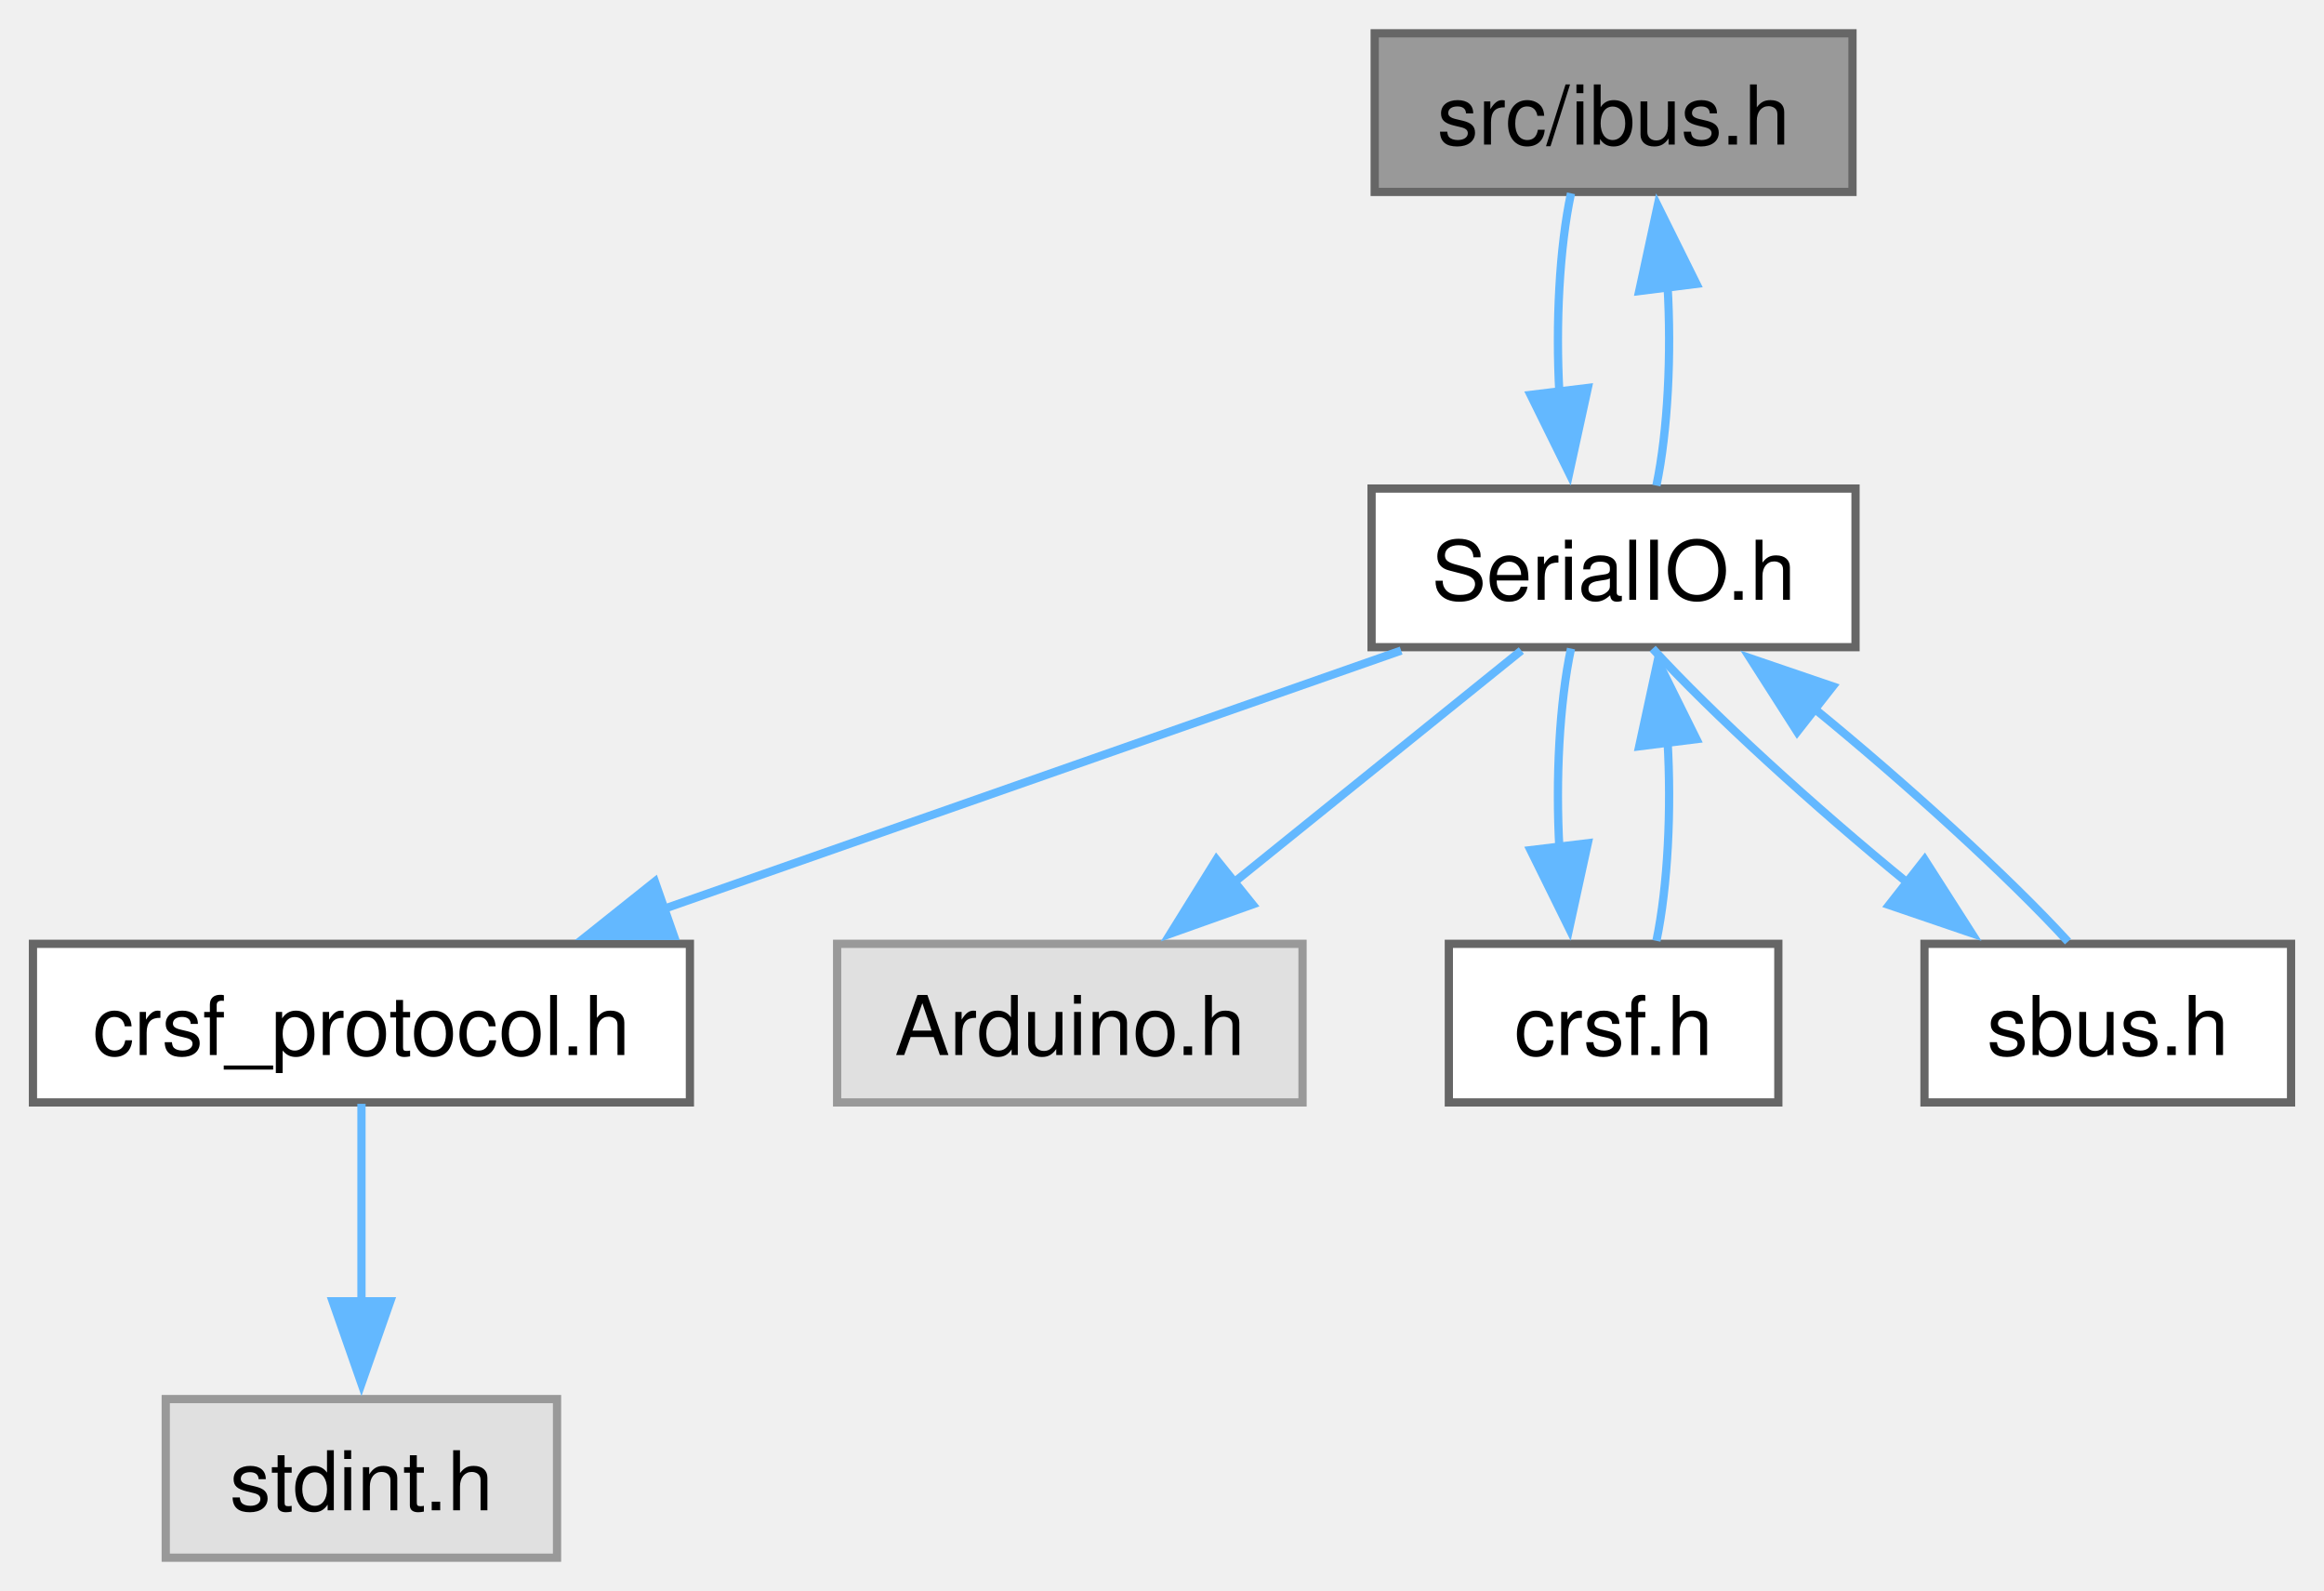
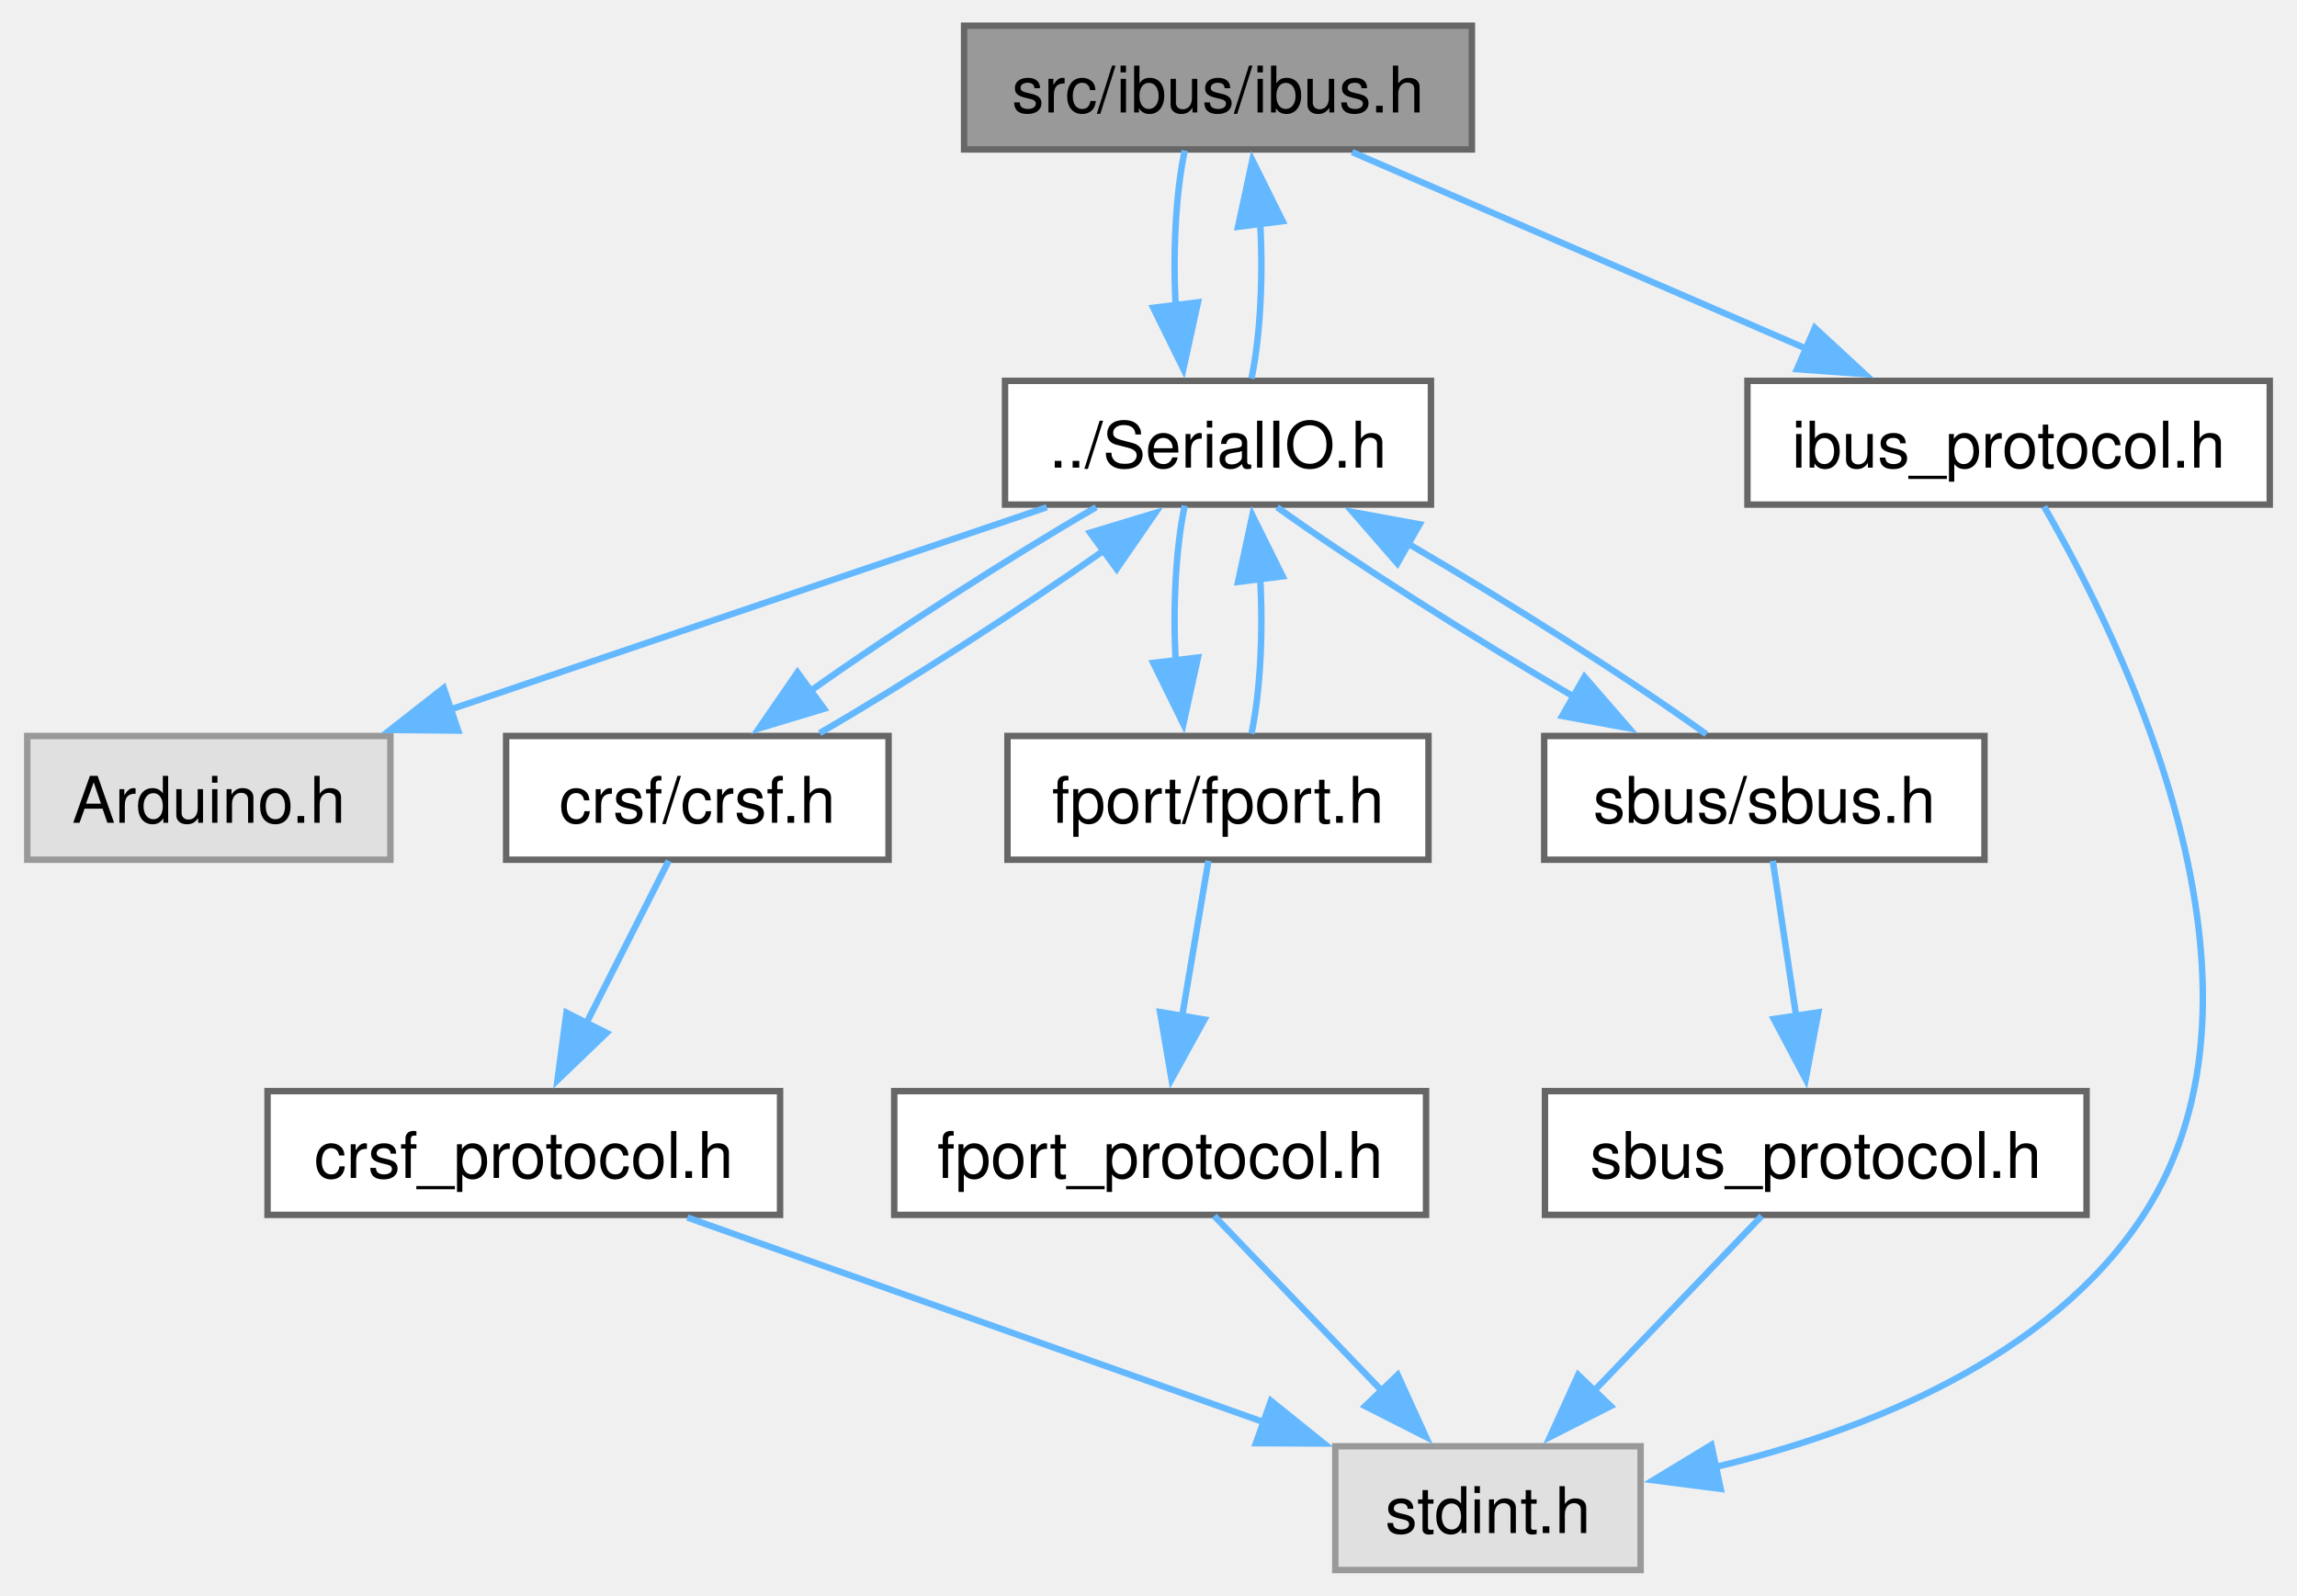
- <svg xmlns="http://www.w3.org/2000/svg" xmlns:xlink="http://www.w3.org/1999/xlink" width="282pt" height="193pt" viewBox="0.00 0.00 282.12 193.00">
-   <g id="graph0" class="graph" transform="scale(1 1) rotate(0) translate(4 189)">
+ <svg xmlns="http://www.w3.org/2000/svg" xmlns:xlink="http://www.w3.org/1999/xlink" width="357pt" height="248pt" viewBox="0.00 0.00 356.88 248.25">
+   <g id="graph0" class="graph" transform="scale(1 1) rotate(0) translate(4 244.25)">
    <g id="Node000001" class="node">
      <g id="a_Node000001">
        <a xlink:title="Header file for the Ibus protocol implementation.">
-           <polygon fill="#999999" stroke="#666666" points="220.88,-185 162.88,-185 162.88,-165.75 220.88,-165.75 220.88,-185" />
-           <text text-anchor="middle" x="191.88" y="-171.5" font-family="Helvetica,sans-Serif" font-size="10.00">src/ibus.h</text>
+           <polygon fill="#999999" stroke="#666666" points="224.75,-240.25 145.75,-240.25 145.75,-221 224.75,-221 224.75,-240.25" />
+           <text text-anchor="middle" x="185.25" y="-226.75" font-family="Helvetica,sans-Serif" font-size="10.00">src/ibus/ibus.h</text>
        </a>
      </g>
    </g>
    <g id="Node000002" class="node">
      <g id="a_Node000002">
        <a xlink:href="SerialIO_8h.html" target="_top" xlink:title="Header file for serial input/output (IO) functionality.">
-           <polygon fill="white" stroke="#666666" points="221.25,-129.75 162.5,-129.75 162.5,-110.5 221.25,-110.5 221.25,-129.75" />
-           <text text-anchor="middle" x="191.88" y="-116.25" font-family="Helvetica,sans-Serif" font-size="10.00">SerialIO.h</text>
+           <polygon fill="white" stroke="#666666" points="218.38,-185 152.12,-185 152.12,-165.75 218.38,-165.75 218.38,-185" />
+           <text text-anchor="middle" x="185.25" y="-171.5" font-family="Helvetica,sans-Serif" font-size="10.00">../SerialIO.h</text>
        </a>
      </g>
    </g>
    <g id="edge1_Node000001_Node000002" class="edge">
      <g id="a_edge1_Node000001_Node000002">
        <a xlink:title=" ">
-           <path fill="none" stroke="#63b8ff" d="M186.71,-165.58C185.3,-158.99 184.83,-149.71 185.3,-141.32" />
-           <polygon fill="#63b8ff" stroke="#63b8ff" points="188.75,-141.96 186.49,-131.61 181.8,-141.12 188.75,-141.96" />
-         </a>
-       </g>
-     </g>
-     <g id="edge7_Node000002_Node000001" class="edge">
-       <g id="a_edge7_Node000002_Node000001">
-         <a xlink:title=" ">
-           <path fill="none" stroke="#63b8ff" d="M197.08,-130.11C198.47,-136.75 198.92,-146.05 198.43,-154.42" />
-           <polygon fill="#63b8ff" stroke="#63b8ff" points="194.99,-153.72 197.23,-164.08 201.94,-154.59 194.99,-153.72" />
+           <path fill="none" stroke="#63b8ff" d="M180.08,-220.83C178.67,-214.24 178.21,-204.96 178.68,-196.57" />
+           <polygon fill="#63b8ff" stroke="#63b8ff" points="182.13,-197.21 179.86,-186.86 175.18,-196.37 182.13,-197.21" />
+         </a>
+       </g>
+     </g>
+     <g id="Node000011" class="node">
+       <g id="a_Node000011">
+         <a xlink:href="ibus__protocol_8h.html" target="_top" xlink:title="Header file for the iBus protocol implementation.">
+           <polygon fill="white" stroke="#666666" points="348.88,-185 267.62,-185 267.62,-165.75 348.88,-165.75 348.88,-185" />
+           <text text-anchor="middle" x="308.25" y="-171.5" font-family="Helvetica,sans-Serif" font-size="10.00">ibus_protocol.h</text>
+         </a>
+       </g>
+     </g>
+     <g id="edge16_Node000001_Node000011" class="edge">
+       <g id="a_edge16_Node000001_Node000011">
+         <a xlink:title=" ">
+           <path fill="none" stroke="#63b8ff" d="M206.12,-220.59C225.55,-212.18 254.79,-199.52 277.01,-189.9" />
+           <polygon fill="#63b8ff" stroke="#63b8ff" points="278.11,-193.24 285.89,-186.05 275.33,-186.81 278.11,-193.24" />
+         </a>
+       </g>
+     </g>
+     <g id="edge11_Node000002_Node000001" class="edge">
+       <g id="a_edge11_Node000002_Node000001">
+         <a xlink:title=" ">
+           <path fill="none" stroke="#63b8ff" d="M190.46,-185.36C191.85,-192 192.3,-201.3 191.81,-209.67" />
+           <polygon fill="#63b8ff" stroke="#63b8ff" points="188.37,-208.97 190.6,-219.33 195.31,-209.84 188.37,-208.97" />
        </a>
      </g>
    </g>
    <g id="Node000003" class="node">
      <g id="a_Node000003">
-         <a xlink:href="crsf__protocol_8h.html" target="_top" xlink:title="Header file for the CRSF protocol implementation.">
-           <polygon fill="white" stroke="#666666" points="79.75,-74.5 0,-74.5 0,-55.25 79.75,-55.25 79.75,-74.5" />
-           <text text-anchor="middle" x="39.88" y="-61" font-family="Helvetica,sans-Serif" font-size="10.00">crsf_protocol.h</text>
+         <a xlink:title=" ">
+           <polygon fill="#e0e0e0" stroke="#999999" points="56.5,-129.75 0,-129.75 0,-110.5 56.5,-110.5 56.5,-129.75" />
+           <text text-anchor="middle" x="28.25" y="-116.25" font-family="Helvetica,sans-Serif" font-size="10.00">Arduino.h</text>
        </a>
      </g>
    </g>
    <g id="edge2_Node000002_Node000003" class="edge">
      <g id="a_edge2_Node000002_Node000003">
        <a xlink:title=" ">
-           <path fill="none" stroke="#63b8ff" d="M166.09,-110.09C141.52,-101.49 104.29,-88.44 76.62,-78.75" />
-           <polygon fill="#63b8ff" stroke="#63b8ff" points="77.81,-75.46 67.21,-75.45 75.5,-82.06 77.81,-75.46" />
+           <path fill="none" stroke="#63b8ff" d="M158.62,-165.34C133.13,-156.7 94.44,-143.57 65.82,-133.87" />
+           <polygon fill="#63b8ff" stroke="#63b8ff" points="67.04,-130.59 56.45,-130.69 64.79,-137.22 67.04,-130.59" />
+         </a>
+       </g>
+     </g>
+     <g id="Node000004" class="node">
+       <g id="a_Node000004">
+         <a xlink:href="crsf_8h.html" target="_top" xlink:title="Header file for the CRSF protocol implementation.">
+           <polygon fill="white" stroke="#666666" points="134,-129.75 74.5,-129.75 74.5,-110.5 134,-110.5 134,-129.75" />
+           <text text-anchor="middle" x="104.25" y="-116.25" font-family="Helvetica,sans-Serif" font-size="10.00">crsf/crsf.h</text>
+         </a>
+       </g>
+     </g>
+     <g id="edge3_Node000002_Node000004" class="edge">
+       <g id="a_edge3_Node000002_Node000004">
+         <a xlink:title=" ">
+           <path fill="none" stroke="#63b8ff" d="M166.29,-165.34C152.71,-157.49 134.83,-145.95 121.63,-136.62" />
+           <polygon fill="#63b8ff" stroke="#63b8ff" points="123.96,-133.99 113.82,-130.92 119.83,-139.64 123.96,-133.99" />
+         </a>
+       </g>
+     </g>
+     <g id="Node000007" class="node">
+       <g id="a_Node000007">
+         <a xlink:href="fport_8h.html" target="_top" xlink:title="Header file for the FPort Protocol definations.">
+           <polygon fill="white" stroke="#666666" points="218,-129.75 152.5,-129.75 152.5,-110.5 218,-110.5 218,-129.75" />
+           <text text-anchor="middle" x="185.25" y="-116.25" font-family="Helvetica,sans-Serif" font-size="10.00">fport/fport.h</text>
+         </a>
+       </g>
+     </g>
+     <g id="edge7_Node000002_Node000007" class="edge">
+       <g id="a_edge7_Node000002_Node000007">
+         <a xlink:title=" ">
+           <path fill="none" stroke="#63b8ff" d="M180.08,-165.58C178.67,-158.99 178.21,-149.71 178.68,-141.32" />
+           <polygon fill="#63b8ff" stroke="#63b8ff" points="182.13,-141.96 179.86,-131.61 175.18,-141.12 182.13,-141.96" />
+         </a>
+       </g>
+     </g>
+     <g id="Node000009" class="node">
+       <g id="a_Node000009">
+         <a xlink:href="sbus_8h.html" target="_top" xlink:title="Header file for the SBUS protocol implementation.">
+           <polygon fill="white" stroke="#666666" points="304.5,-129.75 236,-129.75 236,-110.5 304.5,-110.5 304.5,-129.75" />
+           <text text-anchor="middle" x="270.25" y="-116.25" font-family="Helvetica,sans-Serif" font-size="10.00">sbus/sbus.h</text>
+         </a>
+       </g>
+     </g>
+     <g id="edge12_Node000002_Node000009" class="edge">
+       <g id="a_edge12_Node000002_Node000009">
+         <a xlink:title=" ">
+           <path fill="none" stroke="#63b8ff" d="M194.45,-165.34C205.71,-157.23 224.65,-145.18 240.87,-135.71" />
+           <polygon fill="#63b8ff" stroke="#63b8ff" points="242.27,-138.95 249.22,-130.95 238.8,-132.86 242.27,-138.95" />
+         </a>
+       </g>
+     </g>
+     <g id="edge4_Node000004_Node000002" class="edge">
+       <g id="a_edge4_Node000004_Node000002">
+         <a xlink:title=" ">
+           <path fill="none" stroke="#63b8ff" d="M123.28,-130.2C136.8,-138.02 154.55,-149.47 167.71,-158.76" />
+           <polygon fill="#63b8ff" stroke="#63b8ff" points="165.36,-161.38 175.5,-164.45 169.49,-155.73 165.36,-161.38" />
        </a>
      </g>
    </g>
    <g id="Node000005" class="node">
      <g id="a_Node000005">
-         <a xlink:title=" ">
-           <polygon fill="#e0e0e0" stroke="#999999" points="154.12,-74.5 97.62,-74.5 97.62,-55.25 154.12,-55.25 154.12,-74.5" />
-           <text text-anchor="middle" x="125.88" y="-61" font-family="Helvetica,sans-Serif" font-size="10.00">Arduino.h</text>
-         </a>
-       </g>
-     </g>
-     <g id="edge4_Node000002_Node000005" class="edge">
-       <g id="a_edge4_Node000002_Node000005">
-         <a xlink:title=" ">
-           <path fill="none" stroke="#63b8ff" d="M180.68,-110.09C171.14,-102.4 157.2,-91.15 145.77,-81.93" />
-           <polygon fill="#63b8ff" stroke="#63b8ff" points="148.06,-79.28 138.08,-75.73 143.67,-84.73 148.06,-79.28" />
+         <a xlink:href="crsf__protocol_8h.html" target="_top" xlink:title="Header file for the CRSF protocol implementation.">
+           <polygon fill="white" stroke="#666666" points="117.12,-74.5 37.38,-74.5 37.38,-55.25 117.12,-55.25 117.12,-74.5" />
+           <text text-anchor="middle" x="77.25" y="-61" font-family="Helvetica,sans-Serif" font-size="10.00">crsf_protocol.h</text>
+         </a>
+       </g>
+     </g>
+     <g id="edge5_Node000004_Node000005" class="edge">
+       <g id="a_edge5_Node000004_Node000005">
+         <a xlink:title=" ">
+           <path fill="none" stroke="#63b8ff" d="M99.79,-110.33C96.3,-103.44 91.3,-93.59 86.9,-84.91" />
+           <polygon fill="#63b8ff" stroke="#63b8ff" points="90.13,-83.55 82.49,-76.21 83.89,-86.71 90.13,-83.55" />
        </a>
      </g>
    </g>
    <g id="Node000006" class="node">
      <g id="a_Node000006">
-         <a xlink:href="crsf_8h.html" target="_top" xlink:title="Header file for the CRSF protocol implementation.">
-           <polygon fill="white" stroke="#666666" points="211.88,-74.5 171.88,-74.5 171.88,-55.25 211.88,-55.25 211.88,-74.5" />
-           <text text-anchor="middle" x="191.88" y="-61" font-family="Helvetica,sans-Serif" font-size="10.00">crsf.h</text>
-         </a>
-       </g>
-     </g>
-     <g id="edge5_Node000002_Node000006" class="edge">
-       <g id="a_edge5_Node000002_Node000006">
-         <a xlink:title=" ">
-           <path fill="none" stroke="#63b8ff" d="M186.71,-110.33C185.3,-103.74 184.83,-94.46 185.3,-86.07" />
-           <polygon fill="#63b8ff" stroke="#63b8ff" points="188.75,-86.71 186.49,-76.36 181.8,-85.87 188.75,-86.71" />
-         </a>
-       </g>
-     </g>
-     <g id="Node000007" class="node">
-       <g id="a_Node000007">
-         <a xlink:href="sbus_8h.html" target="_top" xlink:title="Header file for the SBUS protocol implementation.">
-           <polygon fill="white" stroke="#666666" points="274.12,-74.5 229.62,-74.5 229.62,-55.25 274.12,-55.25 274.12,-74.5" />
-           <text text-anchor="middle" x="251.88" y="-61" font-family="Helvetica,sans-Serif" font-size="10.00">sbus.h</text>
-         </a>
-       </g>
-     </g>
-     <g id="edge8_Node000002_Node000007" class="edge">
-       <g id="a_edge8_Node000002_Node000007">
-         <a xlink:title=" ">
-           <path fill="none" stroke="#63b8ff" d="M196.62,-110.33C203.68,-102.59 216.23,-91.14 227.7,-81.79" />
-           <polygon fill="#63b8ff" stroke="#63b8ff" points="229.64,-84.72 235.35,-75.79 225.32,-79.21 229.64,-84.72" />
-         </a>
-       </g>
-     </g>
-     <g id="Node000004" class="node">
-       <g id="a_Node000004">
-         <a xlink:title=" ">
-           <polygon fill="#e0e0e0" stroke="#999999" points="63.62,-19.25 16.12,-19.25 16.12,0 63.62,0 63.62,-19.25" />
-           <text text-anchor="middle" x="39.88" y="-5.75" font-family="Helvetica,sans-Serif" font-size="10.00">stdint.h</text>
-         </a>
-       </g>
-     </g>
-     <g id="edge3_Node000003_Node000004" class="edge">
-       <g id="a_edge3_Node000003_Node000004">
-         <a xlink:title=" ">
-           <path fill="none" stroke="#63b8ff" d="M39.88,-55.08C39.88,-48.57 39.88,-39.42 39.88,-31.12" />
-           <polygon fill="#63b8ff" stroke="#63b8ff" points="43.38,-31.12 39.88,-21.12 36.38,-31.12 43.38,-31.12" />
-         </a>
-       </g>
-     </g>
-     <g id="edge6_Node000006_Node000002" class="edge">
-       <g id="a_edge6_Node000006_Node000002">
-         <a xlink:title=" ">
-           <path fill="none" stroke="#63b8ff" d="M197.08,-74.86C198.47,-81.5 198.92,-90.8 198.43,-99.17" />
-           <polygon fill="#63b8ff" stroke="#63b8ff" points="194.99,-98.47 197.23,-108.83 201.94,-99.34 194.99,-98.47" />
-         </a>
-       </g>
-     </g>
-     <g id="edge9_Node000007_Node000002" class="edge">
-       <g id="a_edge9_Node000007_Node000002">
-         <a xlink:title=" ">
-           <path fill="none" stroke="#63b8ff" d="M247.04,-74.77C239.96,-82.51 227.48,-93.89 216.07,-103.19" />
-           <polygon fill="#63b8ff" stroke="#63b8ff" points="214.17,-100.23 208.46,-109.16 218.49,-105.74 214.17,-100.23" />
+         <a xlink:title=" ">
+           <polygon fill="#e0e0e0" stroke="#999999" points="251,-19.25 203.5,-19.25 203.5,0 251,0 251,-19.25" />
+           <text text-anchor="middle" x="227.25" y="-5.75" font-family="Helvetica,sans-Serif" font-size="10.00">stdint.h</text>
+         </a>
+       </g>
+     </g>
+     <g id="edge6_Node000005_Node000006" class="edge">
+       <g id="a_edge6_Node000005_Node000006">
+         <a xlink:title=" ">
+           <path fill="none" stroke="#63b8ff" d="M102.7,-54.84C127.38,-46.08 165.03,-32.71 192.47,-22.97" />
+           <polygon fill="#63b8ff" stroke="#63b8ff" points="193.49,-26.32 201.74,-19.68 191.15,-19.73 193.49,-26.32" />
+         </a>
+       </g>
+     </g>
+     <g id="edge8_Node000007_Node000002" class="edge">
+       <g id="a_edge8_Node000007_Node000002">
+         <a xlink:title=" ">
+           <path fill="none" stroke="#63b8ff" d="M190.46,-130.11C191.85,-136.75 192.3,-146.05 191.81,-154.42" />
+           <polygon fill="#63b8ff" stroke="#63b8ff" points="188.37,-153.72 190.6,-164.08 195.31,-154.59 188.37,-153.72" />
+         </a>
+       </g>
+     </g>
+     <g id="Node000008" class="node">
+       <g id="a_Node000008">
+         <a xlink:href="fport__protocol_8h.html" target="_top" xlink:title="Header file for the F.Port protocol implementation.">
+           <polygon fill="white" stroke="#666666" points="217.62,-74.5 134.88,-74.5 134.88,-55.25 217.62,-55.25 217.62,-74.5" />
+           <text text-anchor="middle" x="176.25" y="-61" font-family="Helvetica,sans-Serif" font-size="10.00">fport_protocol.h</text>
+         </a>
+       </g>
+     </g>
+     <g id="edge9_Node000007_Node000008" class="edge">
+       <g id="a_edge9_Node000007_Node000008">
+         <a xlink:title=" ">
+           <path fill="none" stroke="#63b8ff" d="M183.76,-110.33C182.65,-103.74 181.08,-94.46 179.66,-86.07" />
+           <polygon fill="#63b8ff" stroke="#63b8ff" points="183.14,-85.63 178.02,-76.35 176.24,-86.8 183.14,-85.63" />
+         </a>
+       </g>
+     </g>
+     <g id="edge10_Node000008_Node000006" class="edge">
+       <g id="a_edge10_Node000008_Node000006">
+         <a xlink:title=" ">
+           <path fill="none" stroke="#63b8ff" d="M184.67,-55.08C191.79,-47.65 202.19,-36.79 210.94,-27.66" />
+           <polygon fill="#63b8ff" stroke="#63b8ff" points="213.21,-30.35 217.6,-20.7 208.15,-25.5 213.21,-30.35" />
+         </a>
+       </g>
+     </g>
+     <g id="edge13_Node000009_Node000002" class="edge">
+       <g id="a_edge13_Node000009_Node000002">
+         <a xlink:title=" ">
+           <path fill="none" stroke="#63b8ff" d="M261.23,-130.02C250,-138.14 230.92,-150.28 214.6,-159.81" />
+           <polygon fill="#63b8ff" stroke="#63b8ff" points="213.16,-156.6 206.2,-164.59 216.62,-162.68 213.16,-156.6" />
+         </a>
+       </g>
+     </g>
+     <g id="Node000010" class="node">
+       <g id="a_Node000010">
+         <a xlink:href="sbus__protocol_8h.html" target="_top" xlink:title="Header file for the SBus protocol implementation.">
+           <polygon fill="white" stroke="#666666" points="320.38,-74.5 236.12,-74.5 236.12,-55.25 320.38,-55.25 320.38,-74.5" />
+           <text text-anchor="middle" x="278.25" y="-61" font-family="Helvetica,sans-Serif" font-size="10.00">sbus_protocol.h</text>
+         </a>
+       </g>
+     </g>
+     <g id="edge14_Node000009_Node000010" class="edge">
+       <g id="a_edge14_Node000009_Node000010">
+         <a xlink:title=" ">
+           <path fill="none" stroke="#63b8ff" d="M271.57,-110.33C272.56,-103.74 273.96,-94.46 275.22,-86.07" />
+           <polygon fill="#63b8ff" stroke="#63b8ff" points="278.65,-86.76 276.68,-76.36 271.73,-85.72 278.65,-86.76" />
+         </a>
+       </g>
+     </g>
+     <g id="edge15_Node000010_Node000006" class="edge">
+       <g id="a_edge15_Node000010_Node000006">
+         <a xlink:title=" ">
+           <path fill="none" stroke="#63b8ff" d="M269.83,-55.08C262.71,-47.65 252.31,-36.79 243.56,-27.66" />
+           <polygon fill="#63b8ff" stroke="#63b8ff" points="246.35,-25.5 236.9,-20.7 241.29,-30.35 246.35,-25.5" />
+         </a>
+       </g>
+     </g>
+     <g id="edge17_Node000011_Node000006" class="edge">
+       <g id="a_edge17_Node000011_Node000006">
+         <a xlink:title=" ">
+           <path fill="none" stroke="#63b8ff" d="M313.76,-165.45C325.97,-144.4 352.47,-90.75 329.25,-55.25 314.59,-32.83 285.91,-21.61 262.68,-16.03" />
+           <polygon fill="#63b8ff" stroke="#63b8ff" points="263.46,-12.62 252.96,-13.97 262.01,-19.46 263.46,-12.62" />
        </a>
      </g>
    </g>
  </g>
</svg>
